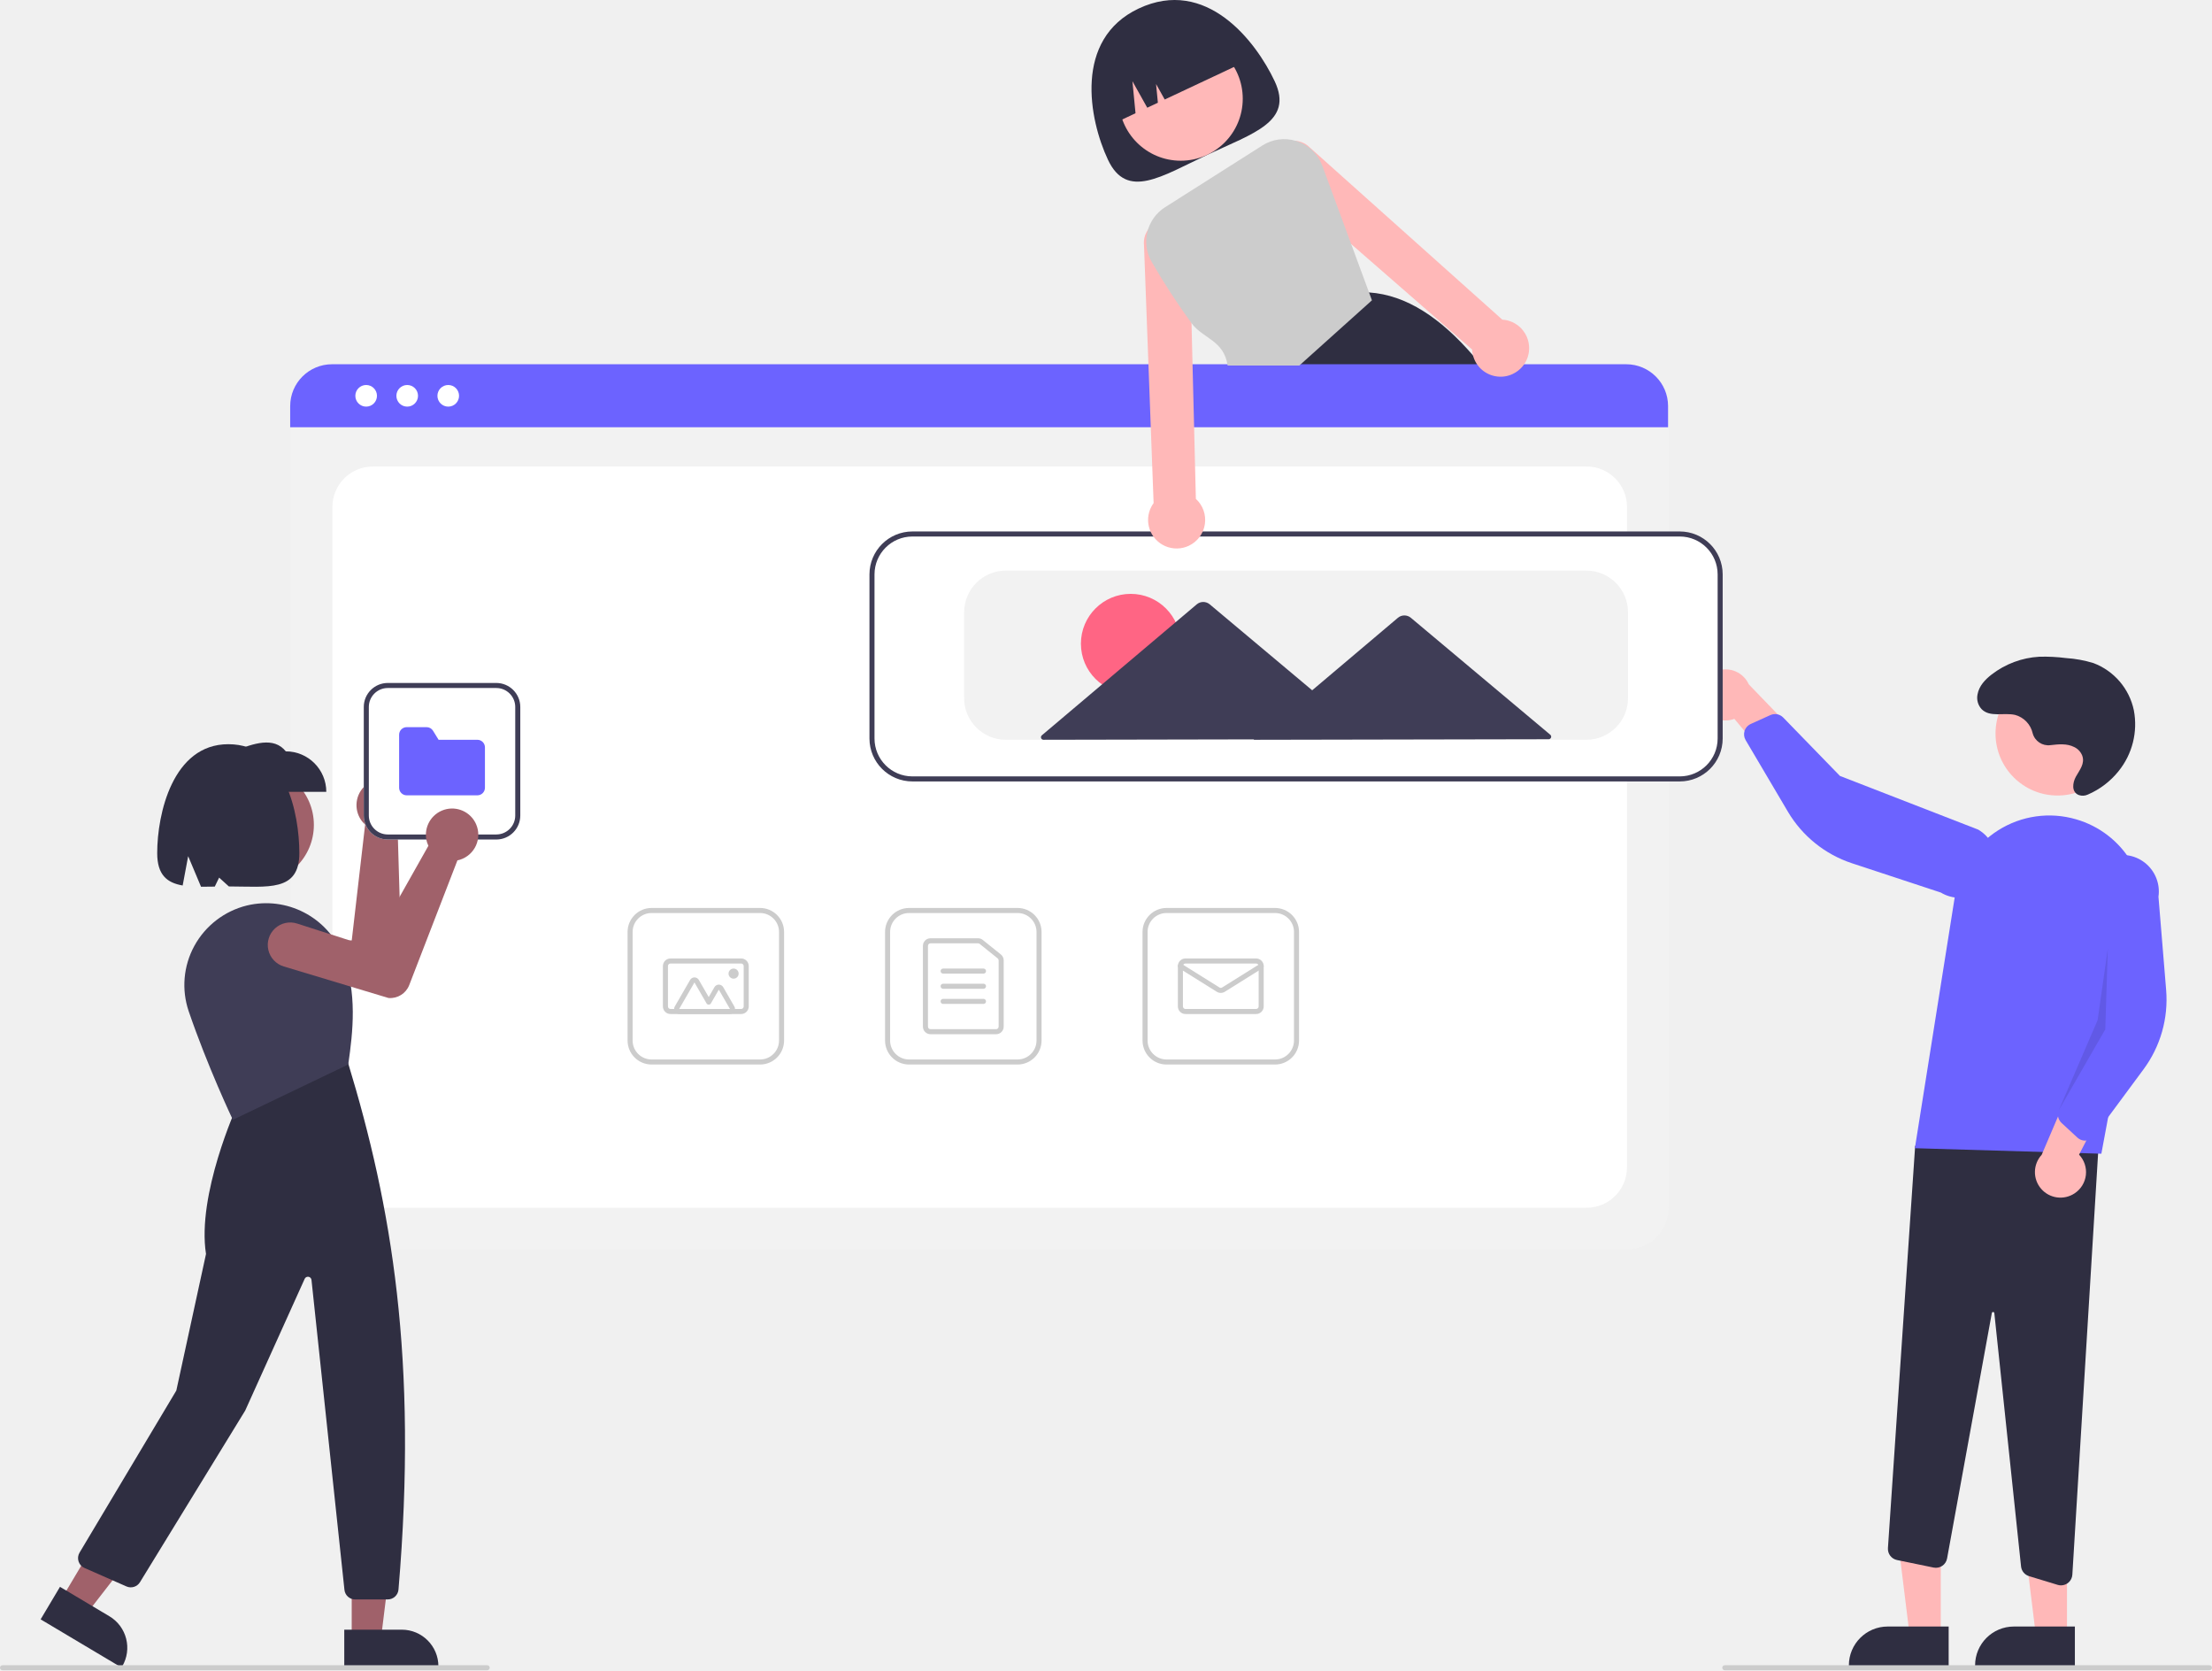
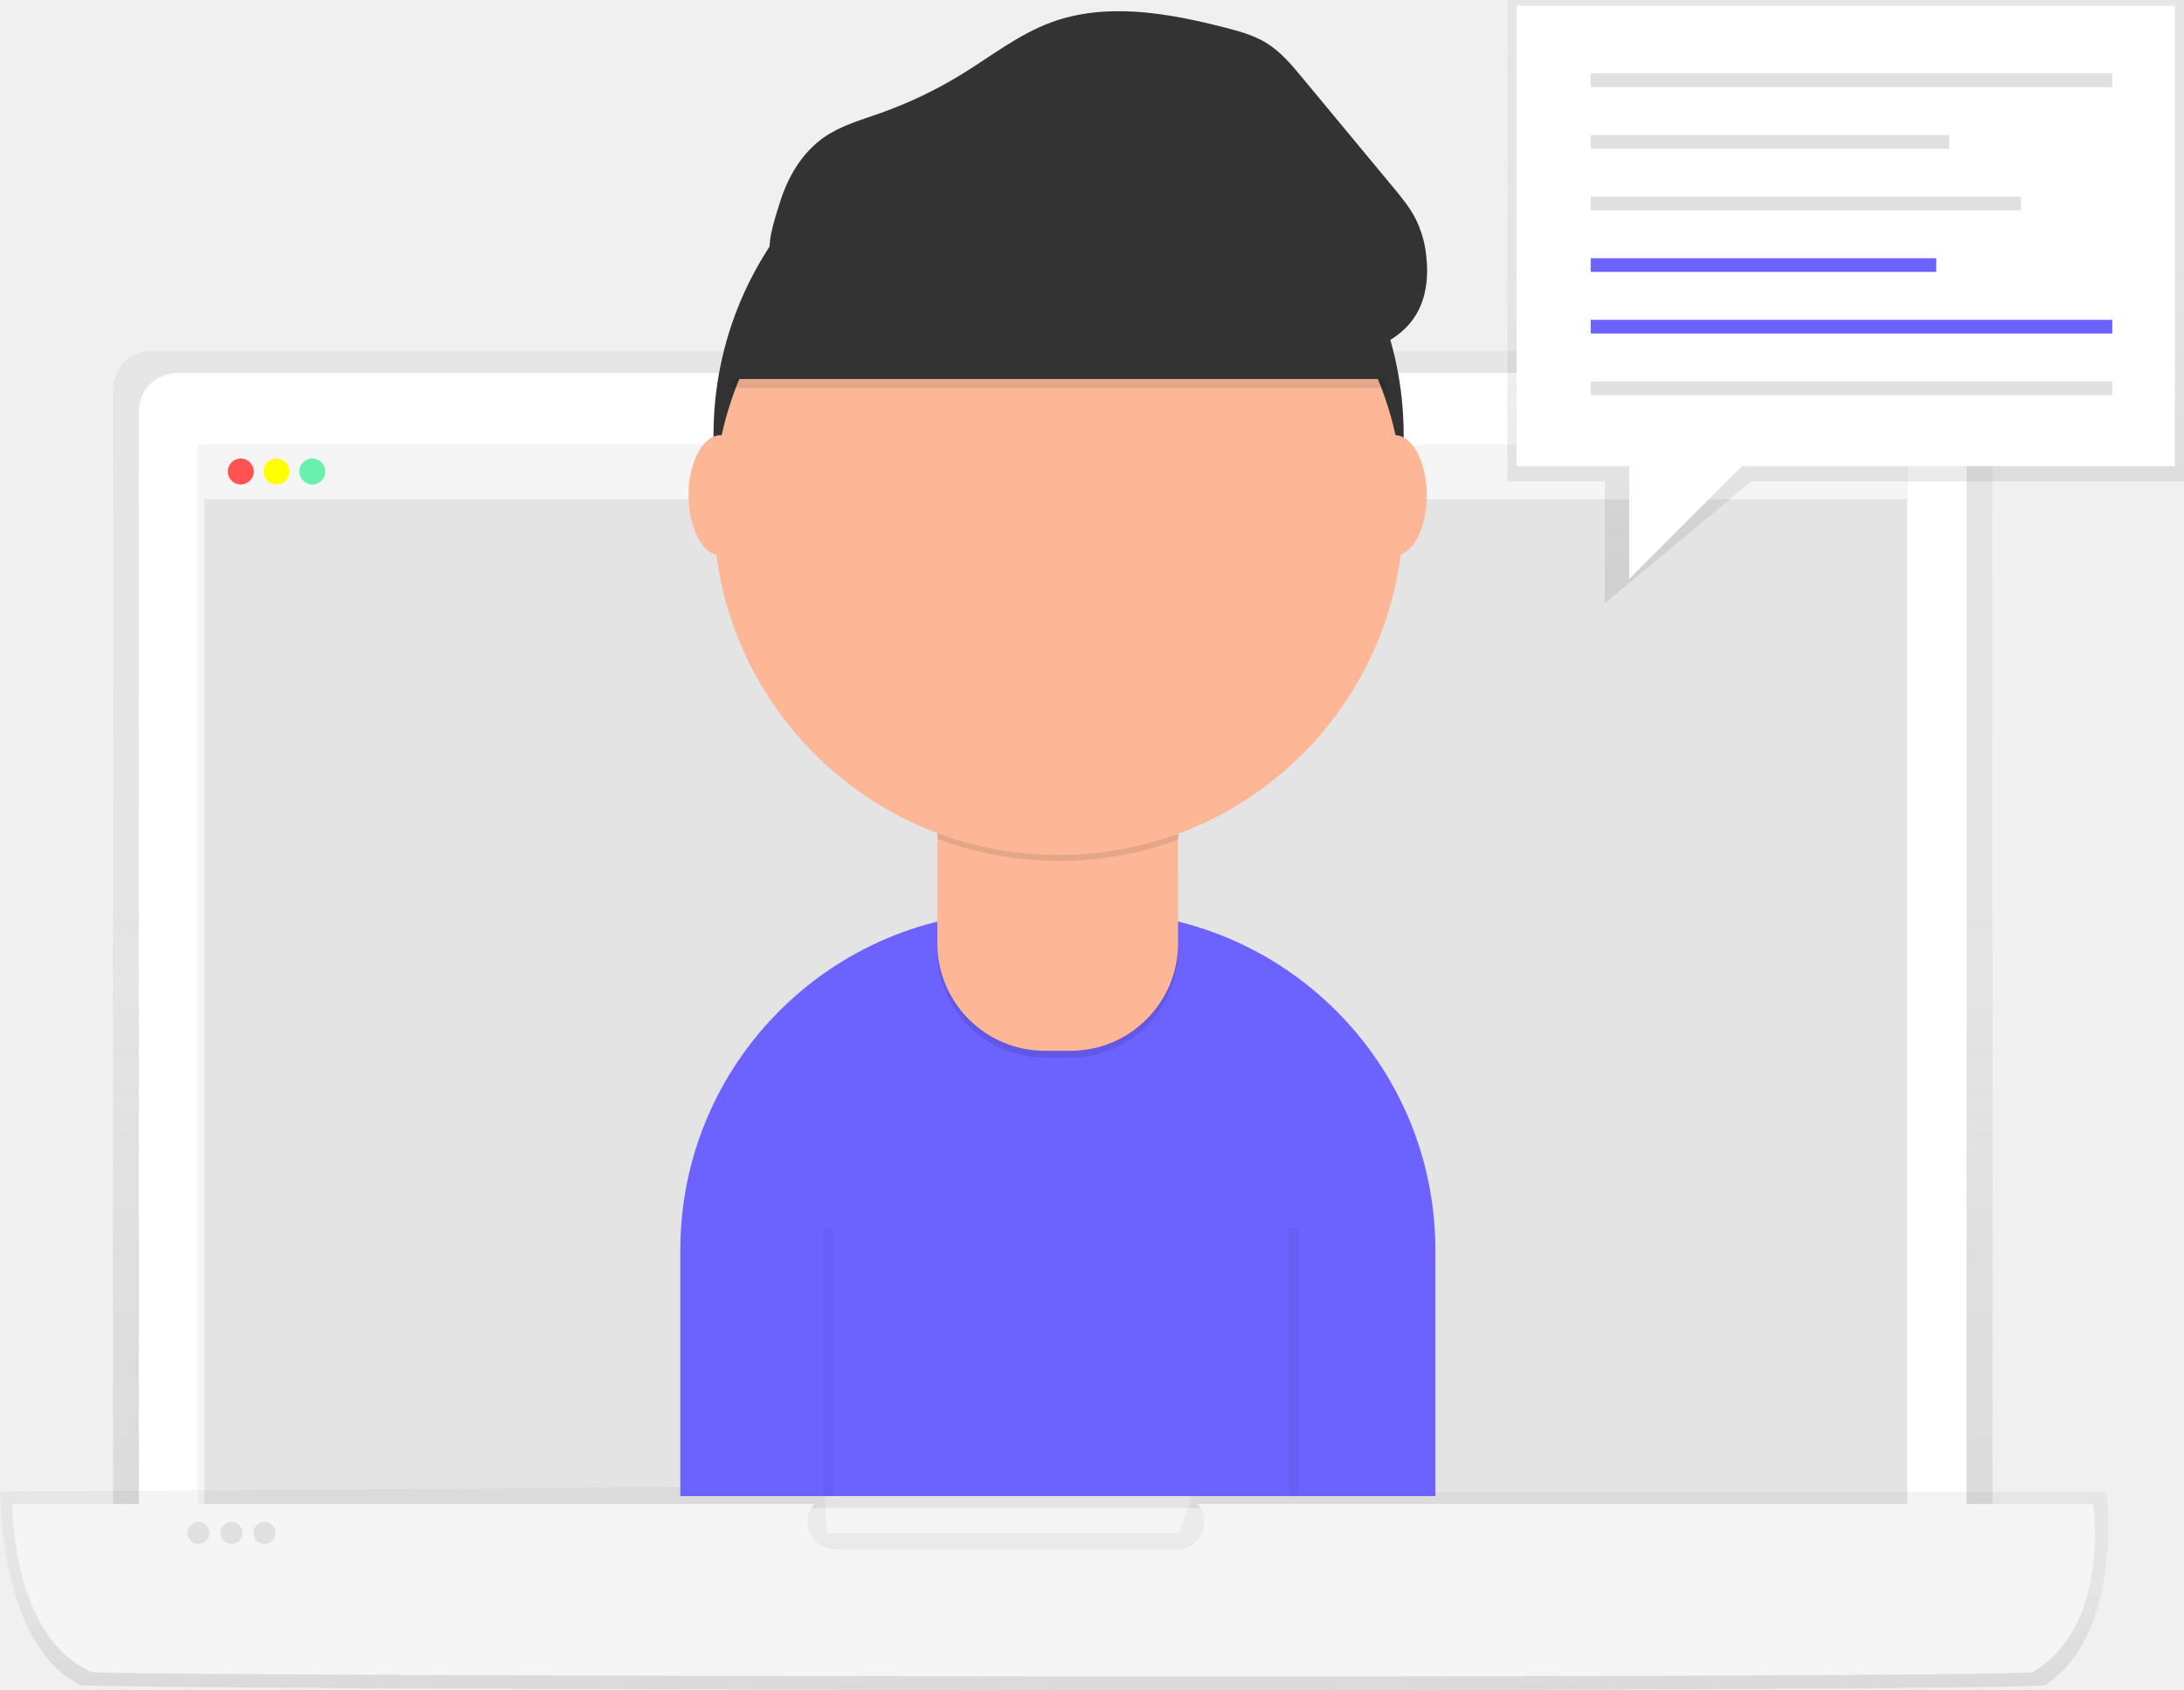
- <svg xmlns="http://www.w3.org/2000/svg" id="a27520da-4319-485c-96d7-e776d7397e13" data-name="Layer 1" width="876.272" height="661.473" viewBox="0 0 876.272 661.473">
-   <path d="M685.834,138.655c7.516,15.995-8.411,20.526-26.655,29.099s-31.898,17.942-39.414,1.947-13.615-47.743,12.195-59.871C658.66,97.284,678.318,122.659,685.834,138.655Z" transform="translate(-180.8642 -106.4605)" fill="#2f2e41" />
-   <circle cx="467.746" cy="39.089" r="24.561" fill="#ffb8b8" />
-   <path d="M770.29,254.473c-.85-1.11-1.7-2.2-2.56-3.26q-1.665-2.07-3.35-4.01c-12.73-14.69-26.27-23.94-41.18-24.93h-.02l-.22-.02-29.71,28.96-10.1,9.84.22.54,5.45,13.57h95.49A234.834,234.834,0,0,0,770.29,254.473Z" transform="translate(-180.8642 -106.4605)" fill="#2f2e41" />
-   <path d="M621.902,155.438l0,0,8.792-4.131-1.225-12.683,5.879,10.496,4.202-1.975-.714-7.399,3.43,6.123,31.224-14.673,0,0a26,26,0,0,0-34.589-12.474l-4.525,2.126A26,26,0,0,0,621.902,155.438Z" transform="translate(-180.8642 -106.4605)" fill="#2f2e41" />
-   <path d="M825.39,601.261H312.552a16.519,16.519,0,0,1-16.5-16.5V276.607a12.102,12.102,0,0,1,12.088-12.088H829.593a12.311,12.311,0,0,1,12.297,12.297V584.761A16.519,16.519,0,0,1,825.39,601.261Z" transform="translate(-180.8642 -106.4605)" fill="#f2f2f2" />
-   <path d="M328.552,584.761h480.839a16,16,0,0,0,16-16V307.213a16,16,0,0,0-16-16H328.552a16,16,0,0,0-16,16V568.761A16,16,0,0,0,328.552,584.761Z" transform="translate(-180.8642 -106.4605)" fill="#fff" />
-   <path d="M841.66,275.663H295.82v-8.4a16.574,16.574,0,0,1,16.56-16.55H825.1a16.574,16.574,0,0,1,16.56,16.55Z" transform="translate(-180.8642 -106.4605)" fill="#6c63ff" />
-   <circle cx="145.051" cy="156.752" r="4.283" fill="#fff" />
-   <circle cx="161.31" cy="156.752" r="4.283" fill="#fff" />
-   <circle cx="177.569" cy="156.752" r="4.283" fill="#fff" />
-   <path d="M583.974,528.04h-43a9.511,9.511,0,0,1-9.5-9.5v-43a9.511,9.511,0,0,1,9.5-9.5h43a9.511,9.511,0,0,1,9.5,9.5v43A9.511,9.511,0,0,1,583.974,528.04Zm-43-60a7.508,7.508,0,0,0-7.5,7.5v43a7.508,7.508,0,0,0,7.5,7.5h43a7.508,7.508,0,0,0,7.5-7.5v-43a7.508,7.508,0,0,0-7.5-7.5Z" transform="translate(-180.8642 -106.4605)" fill="#ccc" />
-   <path d="M575.474,516.04h-26a3.003,3.003,0,0,1-3-3v-32a3.003,3.003,0,0,1,3-3h18.839a3.007,3.007,0,0,1,1.879.662l7.16,5.754a2.984,2.984,0,0,1,1.121,2.338v26.246A3.003,3.003,0,0,1,575.474,516.04Zm-26-36a1.001,1.001,0,0,0-1,1v32a1.001,1.001,0,0,0,1,1h26a1.001,1.001,0,0,0,1-1v-26.246a.995.995,0,0,0-.374-.779l-7.161-5.754a1.002,1.002,0,0,0-.626-.22Z" transform="translate(-180.8642 -106.4605)" fill="#ccc" />
-   <path d="M570.474,492.04h-16a1,1,0,0,1,0-2h16a1,1,0,0,1,0,2Z" transform="translate(-180.8642 -106.4605)" fill="#ccc" />
-   <path d="M570.474,498.04h-16a1,1,0,0,1,0-2h16a1,1,0,0,1,0,2Z" transform="translate(-180.8642 -106.4605)" fill="#ccc" />
-   <path d="M570.474,504.04h-16a1,1,0,0,1,0-2h16a1,1,0,0,1,0,2Z" transform="translate(-180.8642 -106.4605)" fill="#ccc" />
-   <path d="M685.974,528.04h-43a9.511,9.511,0,0,1-9.5-9.5v-43a9.511,9.511,0,0,1,9.5-9.5h43a9.511,9.511,0,0,1,9.5,9.5v43A9.511,9.511,0,0,1,685.974,528.04Zm-43-60a7.508,7.508,0,0,0-7.5,7.5v43a7.508,7.508,0,0,0,7.5,7.5h43a7.508,7.508,0,0,0,7.5-7.5v-43a7.508,7.508,0,0,0-7.5-7.5Z" transform="translate(-180.8642 -106.4605)" fill="#ccc" />
-   <path d="M678.474,508.04h-28a3.003,3.003,0,0,1-3-3v-16a3.003,3.003,0,0,1,3-3h28a3.003,3.003,0,0,1,3,3v16A3.003,3.003,0,0,1,678.474,508.04Zm-28-20a1.001,1.001,0,0,0-1,1v16a1.001,1.001,0,0,0,1,1h28a1.001,1.001,0,0,0,1-1v-16a1.001,1.001,0,0,0-1-1Z" transform="translate(-180.8642 -106.4605)" fill="#ccc" />
-   <path d="M664.474,499.678a3.003,3.003,0,0,1-1.59-.453l-14.94-9.337a1,1,0,0,1,1.061-1.696l14.94,9.337a1.006,1.006,0,0,0,1.06,0l14.939-9.337a1,1,0,0,1,1.061,1.696l-14.939,9.337A3.004,3.004,0,0,1,664.474,499.678Z" transform="translate(-180.8642 -106.4605)" fill="#ccc" />
-   <path d="M481.974,528.04h-43a9.511,9.511,0,0,1-9.5-9.5v-43a9.511,9.511,0,0,1,9.5-9.5h43a9.511,9.511,0,0,1,9.5,9.5v43A9.511,9.511,0,0,1,481.974,528.04Zm-43-60a7.508,7.508,0,0,0-7.5,7.5v43a7.508,7.508,0,0,0,7.5,7.5h43a7.508,7.508,0,0,0,7.5-7.5v-43a7.508,7.508,0,0,0-7.5-7.5Z" transform="translate(-180.8642 -106.4605)" fill="#ccc" />
-   <path d="M474.474,508.04h-28a3.003,3.003,0,0,1-3-3v-16a3.003,3.003,0,0,1,3-3h28a3.003,3.003,0,0,1,3,3v16A3.003,3.003,0,0,1,474.474,508.04Zm-28-20a1.001,1.001,0,0,0-1,1v16a1.001,1.001,0,0,0,1,1h28a1.001,1.001,0,0,0,1-1v-16a1.001,1.001,0,0,0-1-1Z" transform="translate(-180.8642 -106.4605)" fill="#ccc" />
-   <path d="M470.036,508.04h-20.124a2,2,0,0,1-1.732-3l6.062-10.5a2,2,0,0,1,3.464,0l3.915,6.781,2.268-3.929a2,2,0,0,1,3.464,0l4.415,7.647a2,2,0,0,1-1.732,3Zm0-2h0l-4.415-7.647-3.134,5.429a1.0 1,0,0,1-.866.5h0a1.0 1,0,0,1-.866-.5l-4.781-8.281-6.062,10.5Z" transform="translate(-180.8642 -106.4605)" fill="#ccc" />
-   <circle cx="290.61" cy="385.579" r="2" fill="#ccc" />
-   <polygon points="768.825 648.15 756.565 648.149 750.733 600.861 768.827 600.862 768.825 648.15" fill="#ffb8b8" />
-   <path d="M952.816,766.494l-39.531-.001v-.5a15.386,15.386,0,0,1,15.386-15.386h.001l24.144.001Z" transform="translate(-180.8642 -106.4605)" fill="#2f2e41" />
-   <polygon points="818.825 648.15 806.565 648.149 800.733 600.861 818.827 600.862 818.825 648.15" fill="#ffb8b8" />
-   <path d="M1002.816,766.494l-39.531-.001v-.5a15.386,15.386,0,0,1,15.386-15.386h.001l24.144.001Z" transform="translate(-180.8642 -106.4605)" fill="#2f2e41" />
-   <path d="M996.014,734.111l-11.354-3.454a4.493,4.493,0,0,1-3.166-3.833L970.908,626.498a.48.48,0,0,0-.479-.447.469.469,0,0,0-.51.409l-17.731,97.199a4.5,4.5,0,0,1-5.335,3.6L932.342,724.269a4.516,4.516,0,0,1-3.582-4.712l10.785-159.312,73.138-7.892-10.868,177.727a4.505,4.505,0,0,1-4.484,4.228A4.526,4.526,0,0,1,996.014,734.111Z" transform="translate(-180.8642 -106.4605)" fill="#2f2e41" />
-   <circle cx="815.08" cy="290.487" r="24.561" fill="#ffb8b8" />
-   <path d="M939.433,561.18l15.858-99.851a37.857,37.857,0,0,1,48.005-30.399h0a37.743,37.743,0,0,1,26.601,43.262l-16.591,89.172Z" transform="translate(-180.8642 -106.4605)" fill="#6c63ff" />
-   <path d="M1002.725,579.046a10.056,10.056,0,0,0,1.747-15.32l16.396-31.751-18.465,1.97-12.739,29.849a10.11,10.11,0,0,0,13.061,15.251Z" transform="translate(-180.8642 -106.4605)" fill="#ffb8b8" />
-   <path d="M1006.236,558.126a4.506,4.506,0,0,1-2.426-1.151l-6.273-5.797a4.515,4.515,0,0,1-1.092-5.054l12.537-29.718-1.779-58.72a14.497,14.497,0,1,1,28.727,3.919l3.041,36.912a46.373,46.373,0,0,1-8.938,31.397l-19.552,26.432a4.505,4.505,0,0,1-3.195,1.804A4.455,4.455,0,0,1,1006.236,558.126Z" transform="translate(-180.8642 -106.4605)" fill="#6c63ff" />
-   <path d="M854.505,383.566a10.056,10.056,0,0,0,13.426,7.582l22.846,27.478,5.385-17.772-22.52-23.369a10.11,10.11,0,0,0-19.137,6.081Z" transform="translate(-180.8642 -106.4605)" fill="#ffb8b8" />
-   <path d="M872.401,394.955a4.506,4.506,0,0,1,2.006-1.786l7.784-3.517a4.515,4.515,0,0,1,5.08.965l22.478,23.132,54.766,21.257a14.497,14.497,0,1,1-14.809,24.926l-35.177-11.592a46.374,46.374,0,0,1-25.427-20.472l-16.717-28.31a4.505,4.505,0,0,1-.415-3.646A4.454,4.454,0,0,1,872.401,394.955Z" transform="translate(-180.8642 -106.4605)" fill="#6c63ff" />
-   <polygon points="835.002 375.652 834.002 407.652 815.58 439.663 830.962 403.99 835.002 375.652" opacity="0.1" />
-   <path d="M993.13,401.563a6.423,6.423,0,0,1-7.031-4.702,9.764,9.764,0,0,0-6.951-7.274c-4.505-1.029-10.012,1.091-13.314-2.322a6.637,6.637,0,0,1-1.575-5.842c.608-3.317,2.981-5.823,5.563-7.827a34.062,34.062,0,0,1,18.866-7.051,67.677,67.677,0,0,1,10.621.528,47.009,47.009,0,0,1,10.864,1.985,25.576,25.576,0,0,1,16.002,18.68,29.528,29.528,0,0,1-6.057,24.13,31.702,31.702,0,0,1-12.161,9.259,4.744,4.744,0,0,1-3.606.183c-2.957-1.176-2.474-4.839-1.126-7.283,1.443-2.615,3.663-5.146,2.503-8.329a6.302,6.302,0,0,0-3.127-3.366c-2.94-1.499-6.228-1.145-9.389-.78Z" transform="translate(-180.8642 -106.4605)" fill="#2f2e41" />
-   <path d="M846.297,415.433h-304a16.519,16.519,0,0,1-16.5-16.5v-65a16.519,16.519,0,0,1,16.5-16.5h304a16.519,16.519,0,0,1,16.5,16.5v65A16.519,16.519,0,0,1,846.297,415.433Z" transform="translate(-180.8642 -106.4605)" fill="#fff" />
-   <path d="M846.297,415.933h-304a17.019,17.019,0,0,1-17-17v-65a17.019,17.019,0,0,1,17-17h304a17.019,17.019,0,0,1,17,17v65A17.019,17.019,0,0,1,846.297,415.933Zm-304-97a15.017,15.017,0,0,0-15,15v65a15.017,15.017,0,0,0,15,15h304a15.017,15.017,0,0,0,15-15v-65a15.017,15.017,0,0,0-15-15Z" transform="translate(-180.8642 -106.4605)" fill="#3f3d56" />
-   <path d="M809.297,399.433h-230a16.519,16.519,0,0,1-16.5-16.5v-34a16.519,16.519,0,0,1,16.5-16.5h230a16.519,16.519,0,0,1,16.5,16.5v34A16.519,16.519,0,0,1,809.297,399.433Z" transform="translate(-180.8642 -106.4605)" fill="#f2f2f2" />
-   <circle cx="447.928" cy="254.915" r="19.732" fill="#ff6584" />
-   <path d="M795.004,397.442l-27.853-23.36-27.372-22.956a4,4,0,0,0-5.153.01l-27.283,23.062-6.664,5.633-10.048-8.427-30.537-25.611a4,4,0,0,0-5.152.01l-30.438,25.728-30.917,26.133a1.0 1,0,0,0,.647,1.764l63.387-.122,20.064-.039-.196.166,59.808-.115,57.067-.11A1.0 1,0,0,0,795.004,397.442Z" transform="translate(-180.8642 -106.4605)" fill="#3f3d56" />
-   <path d="M1056.136,767.933h-192a1,1,0,0,1,0-2h192a1,1,0,0,1,0,2Z" transform="translate(-180.8642 -106.4605)" fill="#ccc" />
-   <path d="M784.92,238.373a11.221,11.221,0,0,0-7.25-5.1,10.301,10.301,0,0,0-1.66-.21l-76.19-68.12a9.015,9.015,0,0,0-5.63-2.69,7.67,7.67,0,0,0-1.27-.04,9.055,9.055,0,0,0-5.96,15.48l29.17,25.43,47.9,41.75a11.916,11.916,0,0,0,.35,2.33,11.266,11.266,0,0,0,9.67,8.37,11.092,11.092,0,0,0,6.05-1,11.407,11.407,0,0,0,3.88-2.97c.11-.13.21-.25.31-.39a11.293,11.293,0,0,0,.63-12.84Z" transform="translate(-180.8642 -106.4605)" fill="#ffb8b8" />
-   <path d="M654.6,304.023l-.71-28.86-.6-23.95-.41-16.76-.81-32.67a9.046,9.046,0,0,0-15.71-5.25,6.923,6.923,0,0,0-.75.96,8.936,8.936,0,0,0-1.56,6.05l1.78,47.67.89,23.95,1.14,30.55a12.047,12.047,0,0,0-.89,1.41,11.248,11.248,0,0,0-.71,8.84,11.311,11.311,0,0,0,15.56,6.63,11.301,11.301,0,0,0,2.78-18.57Z" transform="translate(-180.8642 -106.4605)" fill="#ffb8b8" />
-   <path d="M723.201,222.273l-7.07-19.15-11.44-31.02a16.006,16.006,0,0,0-9.95-9.68c-.18-.06-.37-.12-.55-.17a15.984,15.984,0,0,0-13.24,1.82l-38.53,24.44a16.093,16.093,0,0,0-5.27,21.75,276.323,276.323,0,0,0,15.73,24.19c4.49,6.11,12.85,6.76,14.3,16.76h28.41l28.76-25.82Z" transform="translate(-180.8642 -106.4605)" fill="#ccc" />
-   <circle cx="101.165" cy="326.682" r="23.172" fill="#a0616a" />
-   <path d="M338.916,417.193q.343.273.664.578a10.38,10.38,0,0,1-.417,15.484,9.722,9.722,0,0,1-.814.613l1.568,52.945a8.061,8.061,0,0,1-5.545,7.867l-.096.021-42.989,4.578a8.899,8.899,0,1,1-1.722-17.713l30.644-2.699,5.3-45.851a9.876,9.876,0,0,1-.972-.99,10.38,10.38,0,0,1,14.378-14.833Z" transform="translate(-180.8642 -106.4605)" fill="#a0616a" />
-   <polygon points="139.328 649.174 150.895 649.174 156.397 604.561 139.326 604.561 139.328 649.174" fill="#a0616a" />
-   <path d="M317.242,751.858l22.778-.001h.001a14.516,14.516,0,0,1,14.516,14.516v.472l-37.294.001Z" transform="translate(-180.8642 -106.4605)" fill="#2f2e41" />
-   <polygon points="24.366 633.182 34.304 639.099 61.857 603.582 47.189 594.849 24.366 633.182" fill="#a0616a" />
-   <path d="M204.627,734.889l19.572,11.653.001 0a14.516,14.516,0,0,1,5.046,19.899l-.241.405L196.96,747.767Z" transform="translate(-180.8642 -106.4605)" fill="#2f2e41" />
-   <path d="M334.488,739.877H321.536a4.238,4.238,0,0,1-4.221-3.797L304.258,613.343a1.415,1.415,0,0,0-2.697-.433l-23.555,52.159-41.704,68.003a4.266,4.266,0,0,1-5.329,1.666l-16.66-7.33a4.247,4.247,0,0,1-1.935-6.064l38.337-64.192,11.758-54.085c-3.698-23.455,12.155-58.326,12.316-58.676l.079-.17,43.668-17.068.219.268c17.221,56.514,27.715,117.332,19.967,208.568A4.274,4.274,0,0,1,334.488,739.877Z" transform="translate(-180.8642 -106.4605)" fill="#2f2e41" />
-   <path d="M273.107,549.934l-.203-.427c-.097-.205-9.807-20.684-17.292-42.571a32.285,32.285,0,0,1,2.239-25.873,32.637,32.637,0,0,1,20.813-16.004h0A32.677,32.677,0,0,1,316.591,484.627c5.937,14.847,4.045,30.695,2.264,43.157l-.035.25-.227.109Z" transform="translate(-180.8642 -106.4605)" fill="#3f3d56" />
-   <path d="M310.124,420.054H273.33V404.015c8.076-3.208,15.978-5.937,20.756,0a16.038,16.038,0,0,1,16.038,16.038Z" transform="translate(-180.8642 -106.4605)" fill="#2f2e41" />
-   <path d="M271.293,401.185c-21.996,0-28.153,27.571-28.153,43.126,0,8.674,3.923,11.777,10.088,12.827l2.177-11.611,5.099,12.111c1.732.009,3.551-.025,5.437-.06l1.729-3.56,3.855,3.496c15.441.023,27.921,2.274,27.921-13.203C299.445,428.756,294.046,401.185,271.293,401.185Z" transform="translate(-180.8642 -106.4605)" fill="#2f2e41" />
-   <path d="M373.864,767.933h-192a1,1,0,1,1,0-2h192a1,1,0,0,1,0,2Z" transform="translate(-180.8642 -106.4605)" fill="#ccc" />
-   <path d="M377.474,438.933h-43a9.511,9.511,0,0,1-9.5-9.5v-43a9.511,9.511,0,0,1,9.5-9.5h43a9.511,9.511,0,0,1,9.5,9.5v43A9.511,9.511,0,0,1,377.474,438.933Z" transform="translate(-180.8642 -106.4605)" fill="#fff" />
-   <path d="M377.474,438.933h-43a9.511,9.511,0,0,1-9.5-9.5v-43a9.511,9.511,0,0,1,9.5-9.5h43a9.511,9.511,0,0,1,9.5,9.5v43A9.511,9.511,0,0,1,377.474,438.933Zm-43-60a7.508,7.508,0,0,0-7.5,7.5v43a7.508,7.508,0,0,0,7.5,7.5h43a7.508,7.508,0,0,0,7.5-7.5v-43a7.508,7.508,0,0,0-7.5-7.5Z" transform="translate(-180.8642 -106.4605)" fill="#3f3d56" />
-   <path d="M369.974,421.433h-28a3.003,3.003,0,0,1-3-3v-21a3.003,3.003,0,0,1,3-3h7.882a2.981,2.981,0,0,1,2.555,1.427l2.198,3.573h15.364a3.003,3.003,0,0,1,3,3v16A3.003,3.003,0,0,1,369.974,421.433Z" transform="translate(-180.8642 -106.4605)" fill="#6c63ff" />
-   <path d="M369.064,432.042q.21.384.388.79a10.38,10.38,0,0,1-6.393,14.109,9.72,9.72,0,0,1-.988.25l-19.099,49.405a8.061,8.061,0,0,1-8.163,5.099l-.096-.018-41.397-12.462a8.899,8.899,0,1,1,5.286-16.993l29.29,9.404,22.676-40.202a9.876,9.876,0,0,1-.511-1.289,10.38,10.38,0,0,1,19.007-8.091Z" transform="translate(-180.8642 -106.4605)" fill="#a0616a" />
+ <svg xmlns="http://www.w3.org/2000/svg" xmlns:xlink="http://www.w3.org/1999/xlink" id="02d45862-41ba-4c70-8782-54d8e5b108cc" data-name="Layer 1" width="900.1" height="696.67" viewBox="0 0 900.1 696.67">
+   <defs>
+     <linearGradient id="fa4a4f63-ffbe-4a50-a004-4e8ae15cd2d3" x1="583.82" y1="763.13" x2="583.82" y2="246.35" gradientUnits="userSpaceOnUse">
+       <stop offset="0" stop-color="gray" stop-opacity="0.25" />
+       <stop offset="0.54" stop-color="gray" stop-opacity="0.12" />
+       <stop offset="1" stop-color="gray" stop-opacity="0.1" />
+     </linearGradient>
+     <linearGradient id="e26e1273-ae5e-4f1a-b841-a4248e9532de" x1="584.38" y1="798.34" x2="584.38" y2="714.29" xlink:href="#fa4a4f63-ffbe-4a50-a004-4e8ae15cd2d3" />
+     <linearGradient id="54428808-f3ba-4b0a-98a1-6e23268491ee" x1="760.68" y1="248.69" x2="760.68" y2="0" xlink:href="#fa4a4f63-ffbe-4a50-a004-4e8ae15cd2d3" />
+   </defs>
+   <g opacity="0.8">
+     <path d="M971.12,763.13H196.52v-501a15.8,15.8,0,0,1,15.8-15.8h743a15.8,15.8,0,0,1,15.8,15.8Z" transform="translate(-149.95 -101.66)" fill="url(#fa4a4f63-ffbe-4a50-a004-4e8ae15cd2d3)" />
+   </g>
+   <path d="M73,153.77H794.69a15.8,15.8,0,0,1,15.8,15.8V661.47a0,0,0,0,1,0,0H57.24a0,0,0,0,1,0,0V169.58A15.8,15.8,0,0,1,73,153.77Z" fill="#fff" />
+   <rect x="81.49" y="183.31" width="704.75" height="462.25" fill="#f5f5f5" />
+   <rect x="84.19" y="205.75" width="701.76" height="415.88" fill="#e0e0e0" opacity="0.8" />
+   <rect x="84.19" y="183.65" width="701.76" height="22.1" fill="#f5f5f5" />
+   <circle cx="99.24" cy="194.37" r="5.36" fill="#ff5252" />
+   <circle cx="113.97" cy="194.37" r="5.36" fill="#ff0" />
+   <circle cx="128.71" cy="194.37" r="5.36" fill="#69f0ae" />
+   <text x="-149.95" y="-101.66" />
+   <g opacity="0.8">
+     <path d="M992.79,796.35c-43.12,3.27-783.62,2-809.49,0C149.38,780,150,716.56,150,716.56l339.6-2.27,1.14,19.31H636.06l5.68-17h376.34S1025.56,774.76,992.79,796.35Z" transform="translate(-149.95 -101.66)" fill="url(#e26e1273-ae5e-4f1a-b841-a4248e9532de)" />
+   </g>
+   <path d="M1012.57,721.67h-369a11.33,11.33,0,0,1-8.6,18.74H494.09a11.33,11.33,0,0,1-8.6-18.74H155.06S154.49,776.76,188,791c25.55,1.7,757,2.84,799.59,0C1020,772.21,1012.57,721.67,1012.57,721.67Z" transform="translate(-149.95 -101.66)" fill="#f5f5f5" />
+   <circle cx="81.78" cy="631.94" r="4.54" fill="#e0e0e0" />
+   <circle cx="95.41" cy="631.94" r="4.54" fill="#e0e0e0" />
+   <circle cx="109.03" cy="631.94" r="4.54" fill="#e0e0e0" />
+   <path d="M419.88,375.85h32.19a139.5,139.5,0,0,1,139.5,139.5V616.76a0,0,0,0,1,0,0H280.38a0,0,0,0,1,0,0V515.35A139.5,139.5,0,0,1,419.88,375.85Z" fill="#6c63ff" />
+   <circle cx="436.28" cy="179.39" r="142.22" fill="#333" />
+   <path d="M415.34,334.43h41.13a29,29,0,0,1,29,29v28.26a44.34,44.34,0,0,1-44.34,44.34H430.64a44.34,44.34,0,0,1-44.34-44.34V363.47a29,29,0,0,1,29-29Z" opacity="0.1" />
+   <path d="M386.3,331.53h99.22a0,0,0,0,1,0,0v57.3a44.34,44.34,0,0,1-44.34,44.34H430.64a44.34,44.34,0,0,1-44.34-44.34v-57.3A0,0,0,0,1,386.3,331.53Z" fill="#fdb797" />
+   <path d="M536.43,447.5a142.8,142.8,0,0,0,99.22.27V435.59H536.43Z" transform="translate(-149.95 -101.66)" opacity="0.1" />
+   <circle cx="436.28" cy="210.26" r="142.22" fill="#fdb797" />
+   <path d="M450.26,261.58H721.46S698.31,152.07,595.78,159,450.26,261.58,450.26,261.58Z" transform="translate(-149.95 -101.66)" opacity="0.1" />
+   <path d="M450.26,257.9H721.46S698.31,148.39,595.78,155.37,450.26,257.9,450.26,257.9Z" transform="translate(-149.95 -101.66)" fill="#333" />
+   <ellipse cx="297" cy="204.2" rx="13.23" ry="24.81" fill="#fdb797" />
+   <ellipse cx="574.82" cy="204.2" rx="13.23" ry="24.81" fill="#fdb797" />
+   <path d="M471.31,185.34c3.25-10.62,9.16-20.77,18.28-27.1,6.93-4.81,15.22-7.12,23.17-9.94a177.08,177.08,0,0,0,33.68-16.11c12.06-7.43,23.39-16.38,36.67-21.29,22.85-8.45,48.3-3.88,71.89,2.18,5.81,1.49,11.69,3.11,16.81,6.25,5.93,3.63,10.48,9.09,14.92,14.44l37.44,45.16c3.43,4.13,6.88,8.31,9.3,13.11a45.09,45.09,0,0,1,4.26,14.79c1,8.28.22,17.06-4,24.27-6.33,10.81-19.38,16.24-31.89,16.74s-24.79-3.13-36.81-6.65c-38.76-11.35-78-21.93-118.2-26.64a333.41,333.41,0,0,0-60.15-1.95c-6.3.41-14.62,3.3-18.45-3.12C464.92,203.91,469.6,190.92,471.31,185.34Z" transform="translate(-149.95 -101.66)" fill="#333" />
+   <line x1="341.3" y1="506.34" x2="341.3" y2="616.76" fill="none" stroke="#000" stroke-miterlimit="10" stroke-width="4" opacity="0.05" />
+   <line x1="533.14" y1="506.34" x2="533.14" y2="616.76" fill="none" stroke="#000" stroke-miterlimit="10" stroke-width="4" opacity="0.05" />
+   <g opacity="0.8">
+     <polygon points="900.1 198.47 721.64 198.47 661.41 248.69 661.41 198.47 621.26 198.47 621.26 0 900.1 0 900.1 198.47" fill="url(#54428808-f3ba-4b0a-98a1-6e23268491ee)" />
+   </g>
+   <rect x="625.04" y="2.36" width="271.28" height="189.79" fill="#fff" />
+   <rect x="655.59" y="30.26" width="214.95" height="5.64" fill="#e0e0e0" />
+   <rect x="655.59" y="55.66" width="147.78" height="5.64" fill="#e0e0e0" />
+   <rect x="655.59" y="81.05" width="177.34" height="5.64" fill="#e0e0e0" />
+   <rect x="655.59" y="106.45" width="142.41" height="5.64" fill="#6c63ff" />
+   <rect x="655.59" y="131.84" width="214.95" height="5.64" fill="#6c63ff" />
+   <rect x="655.59" y="157.24" width="214.95" height="5.64" fill="#e0e0e0" />
+   <polygon points="671.45 188.46 671.45 238.66 726.66 183.44 671.45 188.46" fill="#fff" />
</svg>
